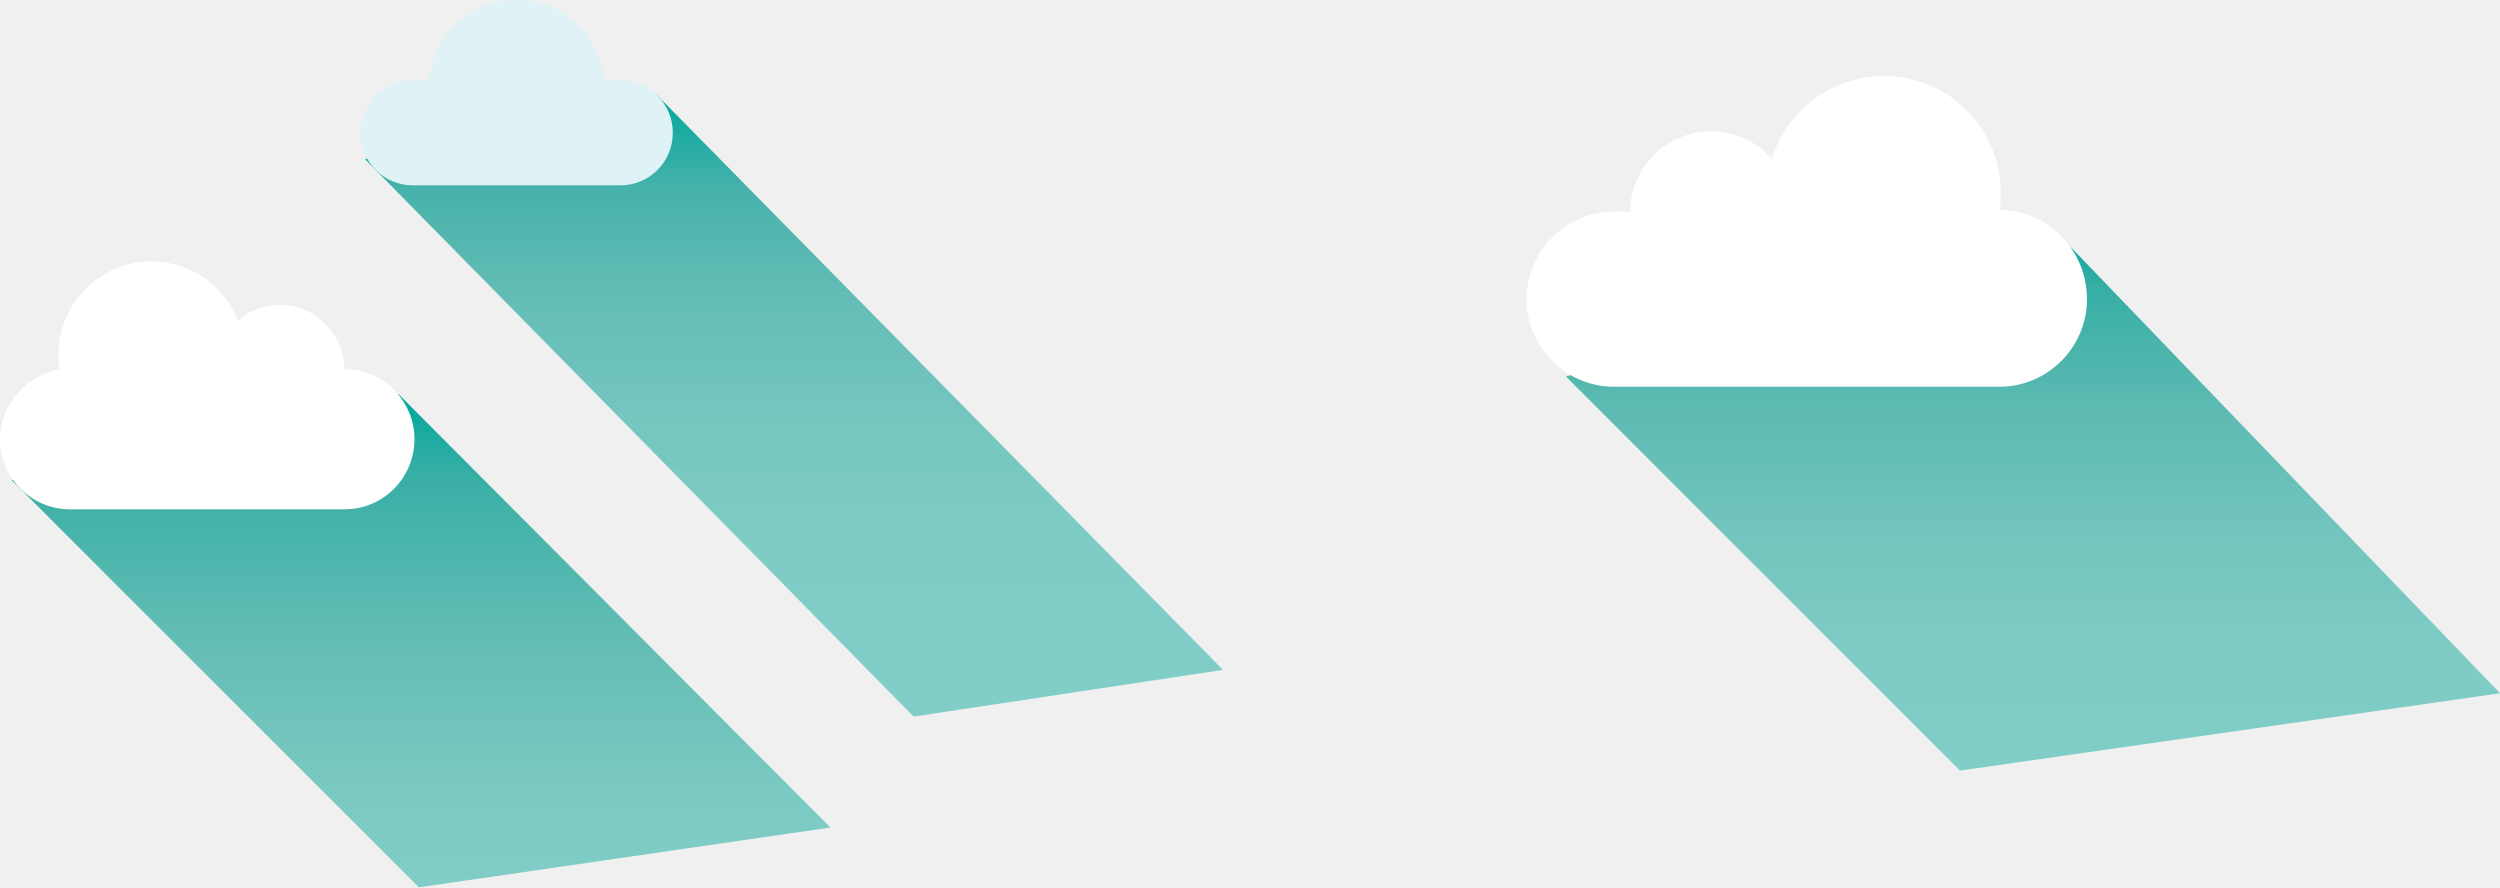
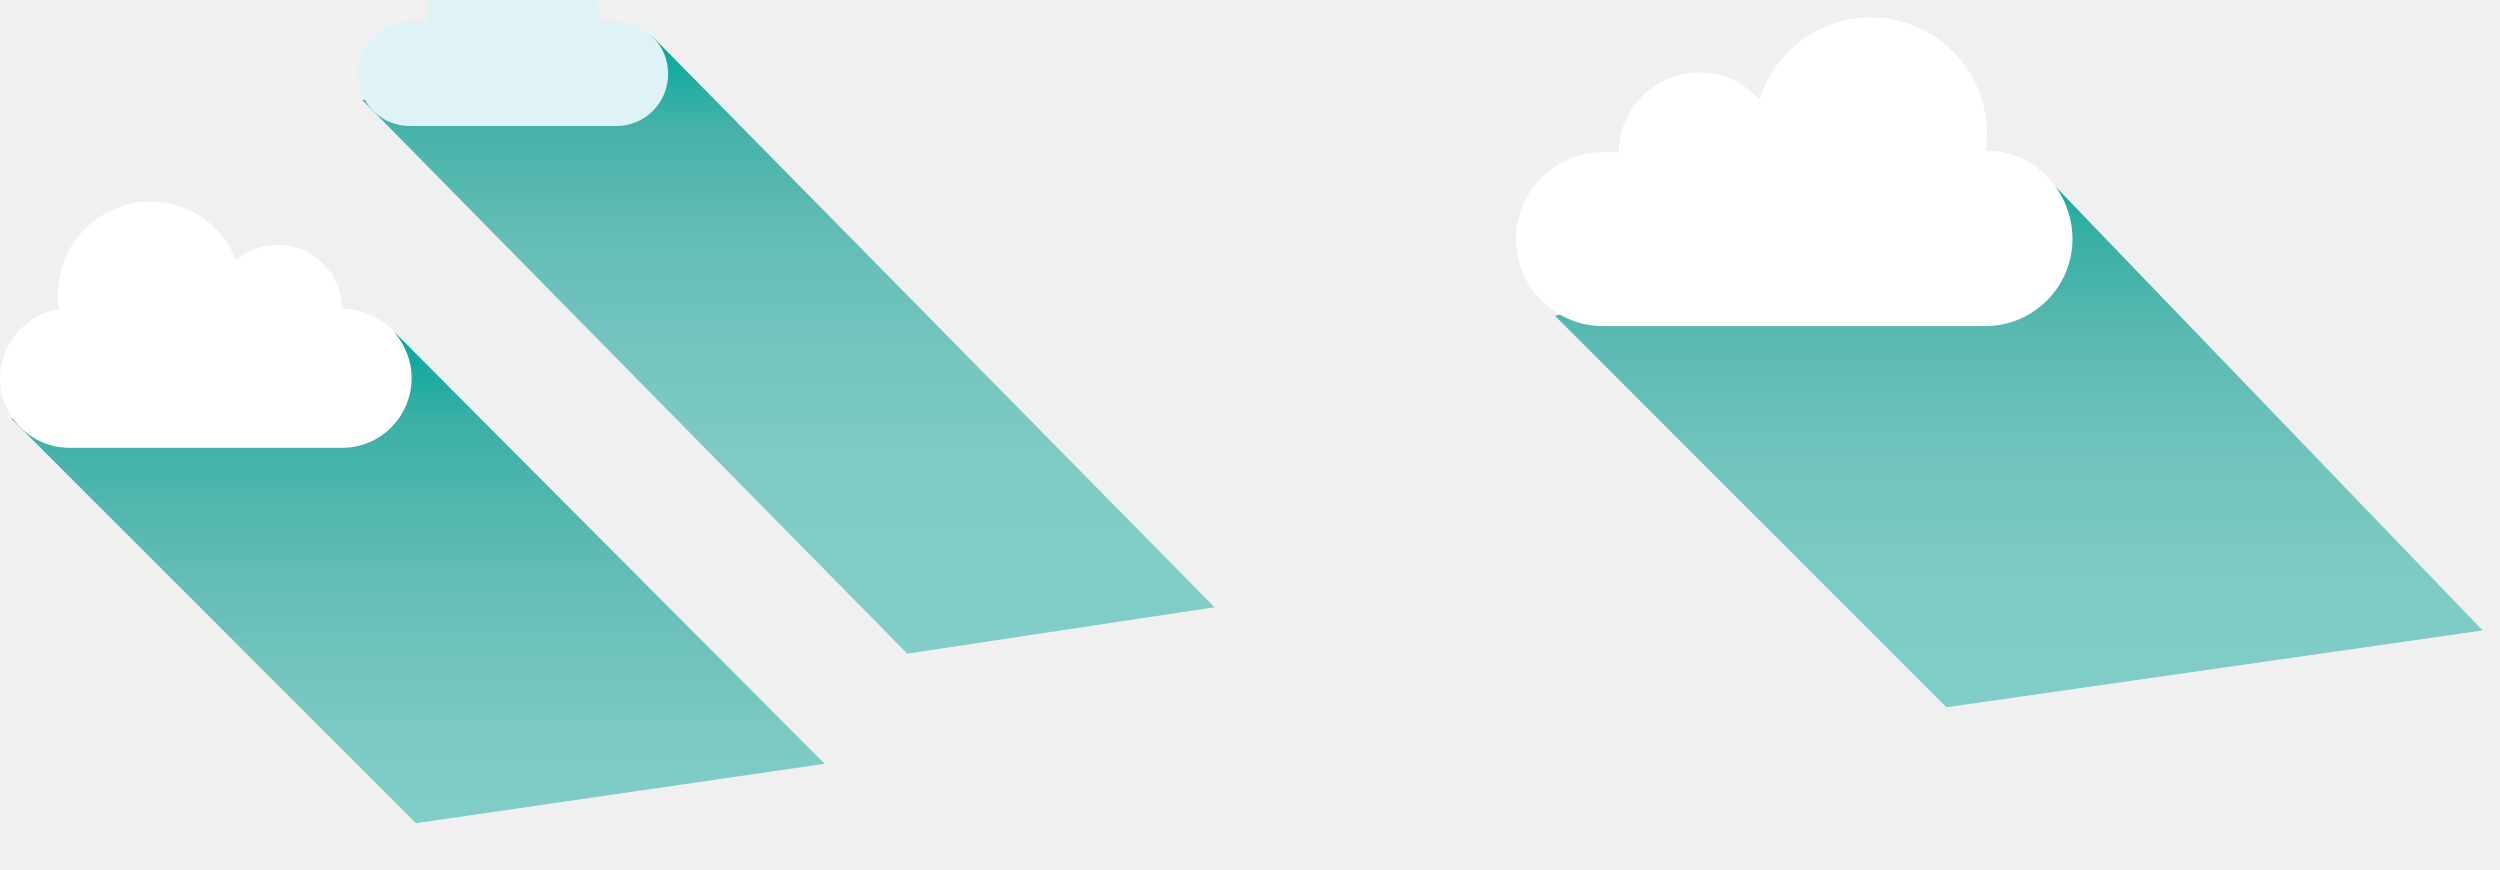
- <svg xmlns="http://www.w3.org/2000/svg" viewBox="0 0 171.3 60.8" enable-background="new 0 0 171.3 60.8">
+ <svg xmlns="http://www.w3.org/2000/svg" viewBox="0 4 172.5 60">
  <linearGradient id="a" gradientUnits="userSpaceOnUse" x1="28.81" y1="27.002" x2="28.81" y2="60.814">
    <stop offset="0" stop-color="#00A79C" />
    <stop offset=".172" stop-color="#3AAFA6" />
    <stop offset=".517" stop-color="#65BEB6" />
    <stop offset=".805" stop-color="#7AC9C2" />
    <stop offset="1" stop-color="#80CEC7" />
  </linearGradient>
  <path fill="url(#a)" d="M.8 32.9l26.5-5.9 29.6 29.7-28.2 4.1z" />
  <linearGradient id="b" gradientUnits="userSpaceOnUse" x1="139.311" y1="15.657" x2="139.311" y2="52.782">
    <stop offset="0" stop-color="#00A79C" />
    <stop offset=".108" stop-color="#36AEA4" />
    <stop offset=".326" stop-color="#5CBAB2" />
    <stop offset=".546" stop-color="#71C4BD" />
    <stop offset=".769" stop-color="#7DCBC4" />
    <stop offset="1" stop-color="#80CEC7" />
  </linearGradient>
  <path fill="url(#b)" d="M107.3 25.8l33.4-10.1 30.6 31.8-37 5.3z" />
  <linearGradient id="c" gradientUnits="userSpaceOnUse" x1="54.409" y1="6.464" x2="54.409" y2="49.068">
    <stop offset="0" stop-color="#00A79C" />
    <stop offset=".153" stop-color="#47B2AA" />
    <stop offset=".326" stop-color="#63BDB6" />
    <stop offset=".513" stop-color="#74C6BF" />
    <stop offset=".723" stop-color="#7ECCC5" />
    <stop offset="1" stop-color="#80CEC7" />
  </linearGradient>
  <path fill="url(#c)" d="M25 10.9l20-4.4 38.8 39.4-21.2 3.2z" />
  <path fill="#fff" d="M137.1 14.4h-.1c.1-.4.1-.8.1-1.2 0-4.4-3.6-8-8-8-3.6 0-6.7 2.4-7.7 5.7-1-1.2-2.5-1.9-4.2-1.9-3 0-5.5 2.5-5.5 5.5h-1.1c-3.3 0-6 2.7-6 6s2.7 6 6 6h26.4c3.3 0 6-2.7 6-6s-2.6-6.1-5.9-6.1zm-113.5 10.9c0-2.4-2-4.4-4.4-4.4-1.1 0-2.2.4-2.9 1.1-.9-2.4-3.2-4.1-6-4.1-3.5.1-6.3 2.9-6.3 6.4 0 .4 0 .7.1 1-2.3.4-4.1 2.4-4.1 4.8 0 2.7 2.2 4.8 4.8 4.8h18.8c2.7 0 4.8-2.2 4.8-4.8 0-2.6-2.1-4.8-4.8-4.8z" />
  <path fill="#DFF2F6" d="M42.5 5.5h-1.1c-.3-3.1-2.9-5.5-6-5.5-3.2 0-5.7 2.4-6 5.5h-1.1c-2 0-3.6 1.6-3.6 3.6s1.6 3.6 3.6 3.6h14.2c2 0 3.6-1.6 3.6-3.6s-1.6-3.6-3.6-3.6z" />
</svg>
